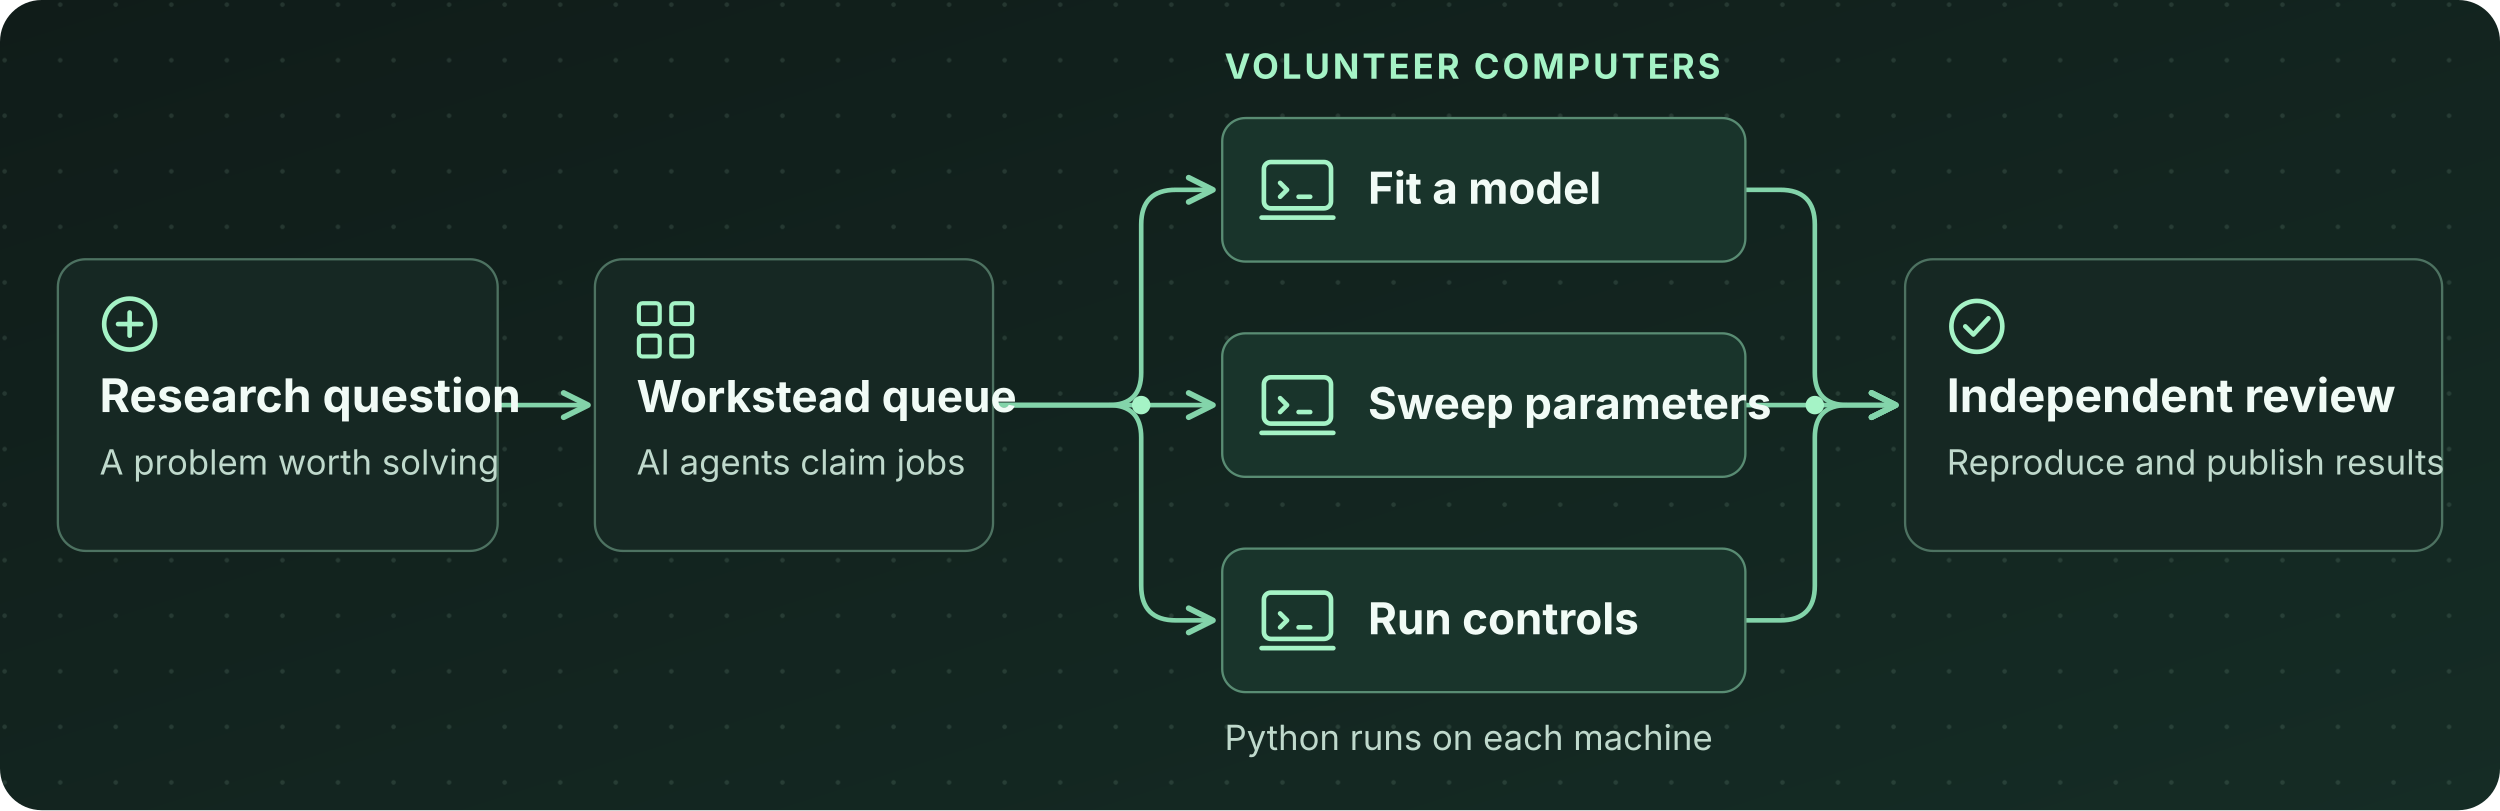
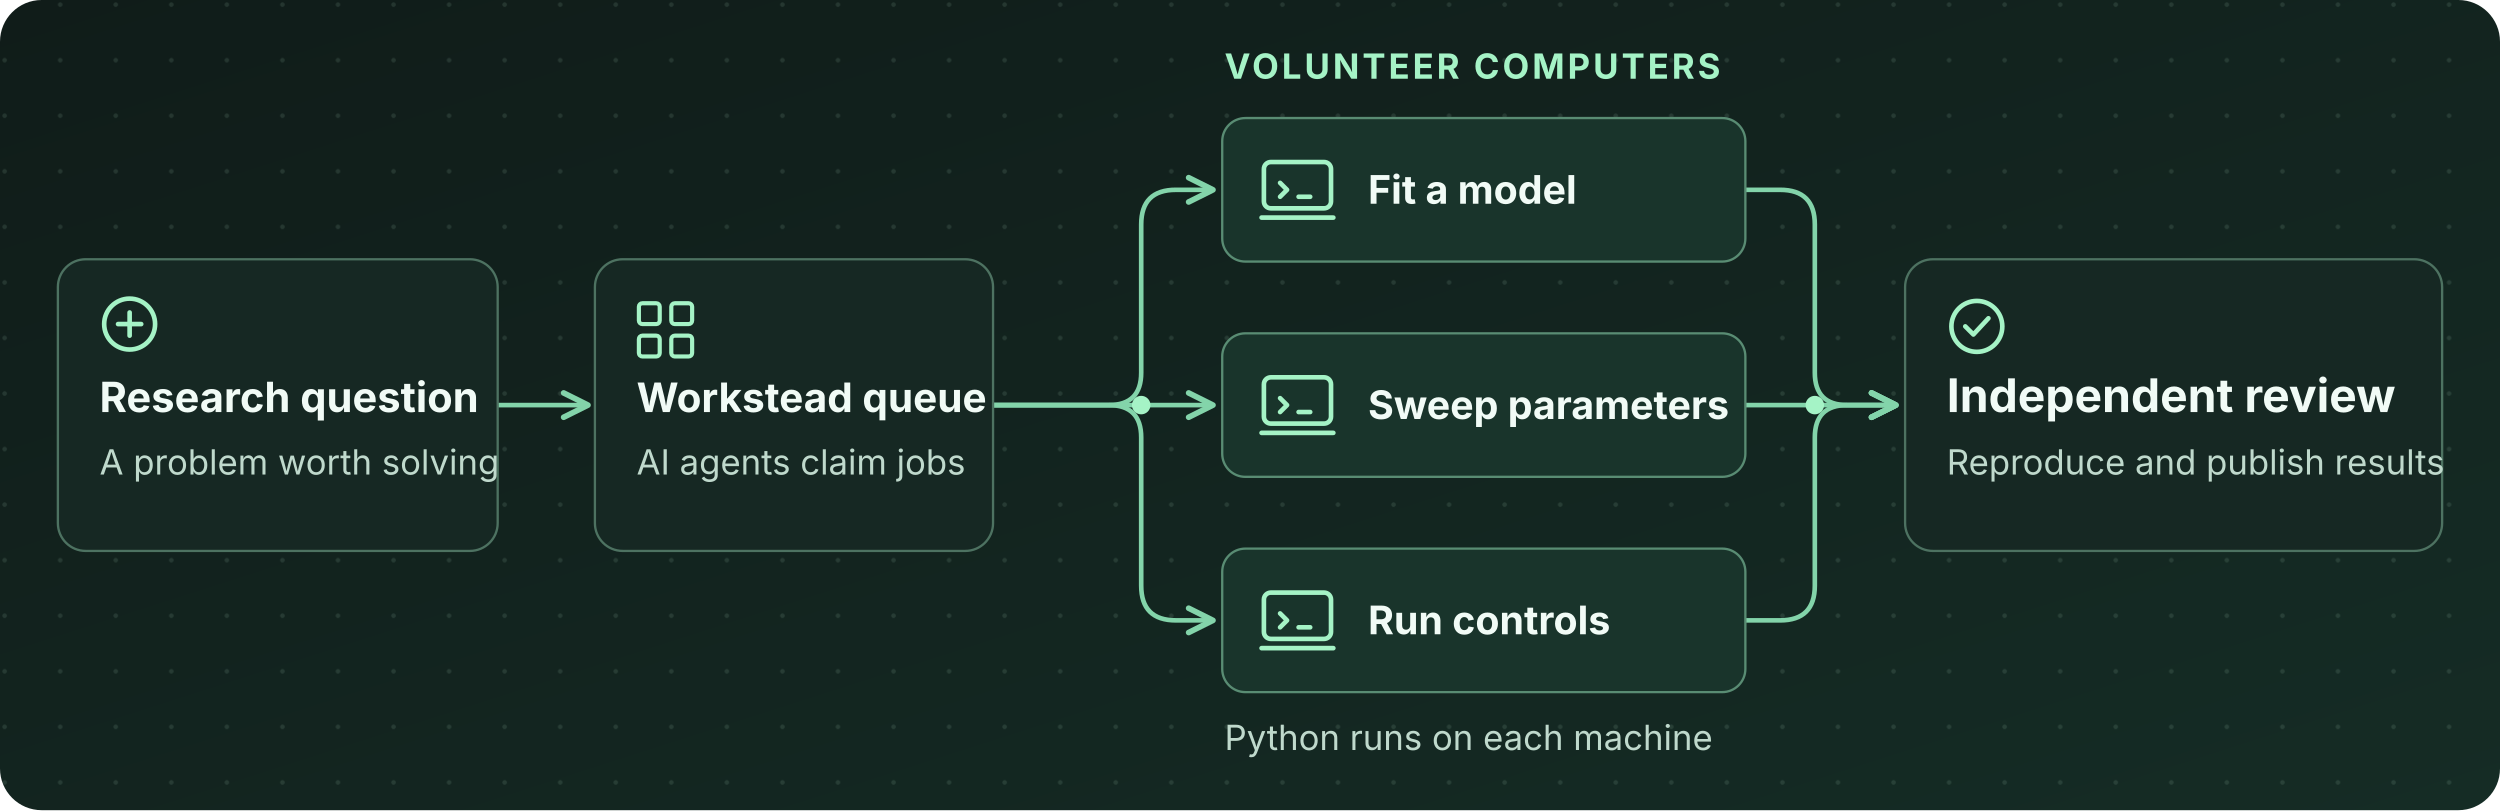
<svg xmlns="http://www.w3.org/2000/svg" width="1080" height="350" viewBox="0 0 1080 350" role="img" aria-labelledby="title description">
  <defs>
    <linearGradient id="background" x2="1" y2="1" gradientUnits="objectBoundingBox">
      <stop stop-color="#101c19" />
      <stop offset="1" stop-color="#152c25" />
    </linearGradient>
    <pattern id="grid" width="24" height="24" patternUnits="userSpaceOnUse">
      <circle cx="2" cy="2" r="1" fill="#c5f7dd" opacity=".11" />
    </pattern>
    <marker id="arrow" viewBox="0 0 8 8" refX="7" refY="4" markerWidth="7" markerHeight="7" orient="auto">
      <path d="M1 1l6 3-6 3" fill="none" stroke="#83d4aa" stroke-width="1.4" stroke-linecap="round" stroke-linejoin="round" />
    </marker>
    <g id="laptop" fill="none" stroke="#a5f3c6" stroke-linecap="round" stroke-linejoin="round" stroke-width="2">
      <rect x="1" y="1" width="29" height="20" rx="3" />
      <path d="M0 25h31M8 10l3 3-3 3m8 0h5" />
    </g>
  </defs>
  <rect width="1080" height="350" rx="18" fill="url(#background)" />
  <rect width="1080" height="350" rx="18" fill="url(#grid)" />
  <g fill="none" stroke="#83d4aa" stroke-width="2" marker-end="url(#arrow)">
    <path d="M215 175h39" />
    <path d="M429 175h50q14 0 14-14V97q0-15 15-15h16" />
    <path d="M429 175h95" />
    <path d="M429 175h50q14 0 14 14v64q0 15 15 15h16" />
    <path d="M754 82h15q15 0 15 15v64q0 14 14 14h21" />
    <path d="M754 175h65" />
    <path d="M754 268h15q15 0 15-15v-64q0-14 14-14h21" />
  </g>
  <g fill="#a5f3c6">
    <circle cx="493" cy="175" r="4" />
    <circle cx="784" cy="175" r="4" />
  </g>
  <g font-family="system-ui, -apple-system, Segoe UI, sans-serif">
    <rect x="25" y="112" width="190" height="126" rx="12" fill="#162823" stroke="#4d7261" />
    <g fill="none" stroke="#a5f3c6" stroke-width="2" stroke-linecap="round" stroke-linejoin="round">
      <circle cx="56" cy="140" r="11" />
      <path d="M56 135v10m-5-5h10" />
    </g>
-     <text x="43" y="178" fill="#f1fbf6" font-size="20" font-weight="700">Research question</text>
+     <text x="43" y="178" fill="#f1fbf6" font-size="18" font-weight="700">Research question</text>
    <text x="43" y="205" fill="#bfd9cc" font-size="15">A problem worth solving</text>
    <rect x="257" y="112" width="172" height="126" rx="12" fill="#162823" stroke="#4d7261" />
    <g fill="none" stroke="#a5f3c6" stroke-width="1.8">
      <rect x="276" y="131" width="9" height="9" rx="1.5" />
      <rect x="290" y="131" width="9" height="9" rx="1.5" />
      <rect x="276" y="145" width="9" height="9" rx="1.5" />
      <rect x="290" y="145" width="9" height="9" rx="1.5" />
    </g>
-     <text x="275" y="178" fill="#f1fbf6" font-size="19" font-weight="700">Workstead queue</text>
+     <text x="275" y="178" fill="#f1fbf6" font-size="17.5" font-weight="700">Workstead queue</text>
    <text x="275" y="205" fill="#bfd9cc" font-size="15">AI agents claim jobs</text>
    <text x="529" y="34" fill="#a5f3c6" font-size="15" font-weight="750" letter-spacing="1.3">VOLUNTEER COMPUTERS</text>
    <g fill="#19342b" stroke="#598c73">
      <rect x="528" y="51" width="226" height="62" rx="10" />
      <rect x="528" y="144" width="226" height="62" rx="10" />
      <rect x="528" y="237" width="226" height="62" rx="10" />
    </g>
    <use href="#laptop" x="545" y="69" />
    <use href="#laptop" x="545" y="162" />
    <use href="#laptop" x="545" y="255" />
-     <g fill="#f1fbf6" font-size="19" font-weight="700">
+     <g fill="#f1fbf6" font-size="17" font-weight="700">
      <text x="591" y="88">Fit a model</text>
      <text x="591" y="181">Sweep parameters</text>
      <text x="591" y="274">Run controls</text>
    </g>
    <text x="529" y="324" fill="#bfd9cc" font-size="15">Python runs on each machine</text>
    <rect x="823" y="112" width="232" height="126" rx="12" fill="#162823" stroke="#4d7261" />
    <g fill="none" stroke="#a5f3c6" stroke-width="2" stroke-linecap="round" stroke-linejoin="round">
      <circle cx="854" cy="141" r="11" />
      <path d="M849 141l3.5 3.5 6.5-7" />
    </g>
    <text x="841" y="178" fill="#f1fbf6" font-size="20" font-weight="700">Independent review</text>
    <text x="841" y="205" fill="#bfd9cc" font-size="15">Reproduce and publish results</text>
  </g>
</svg>
